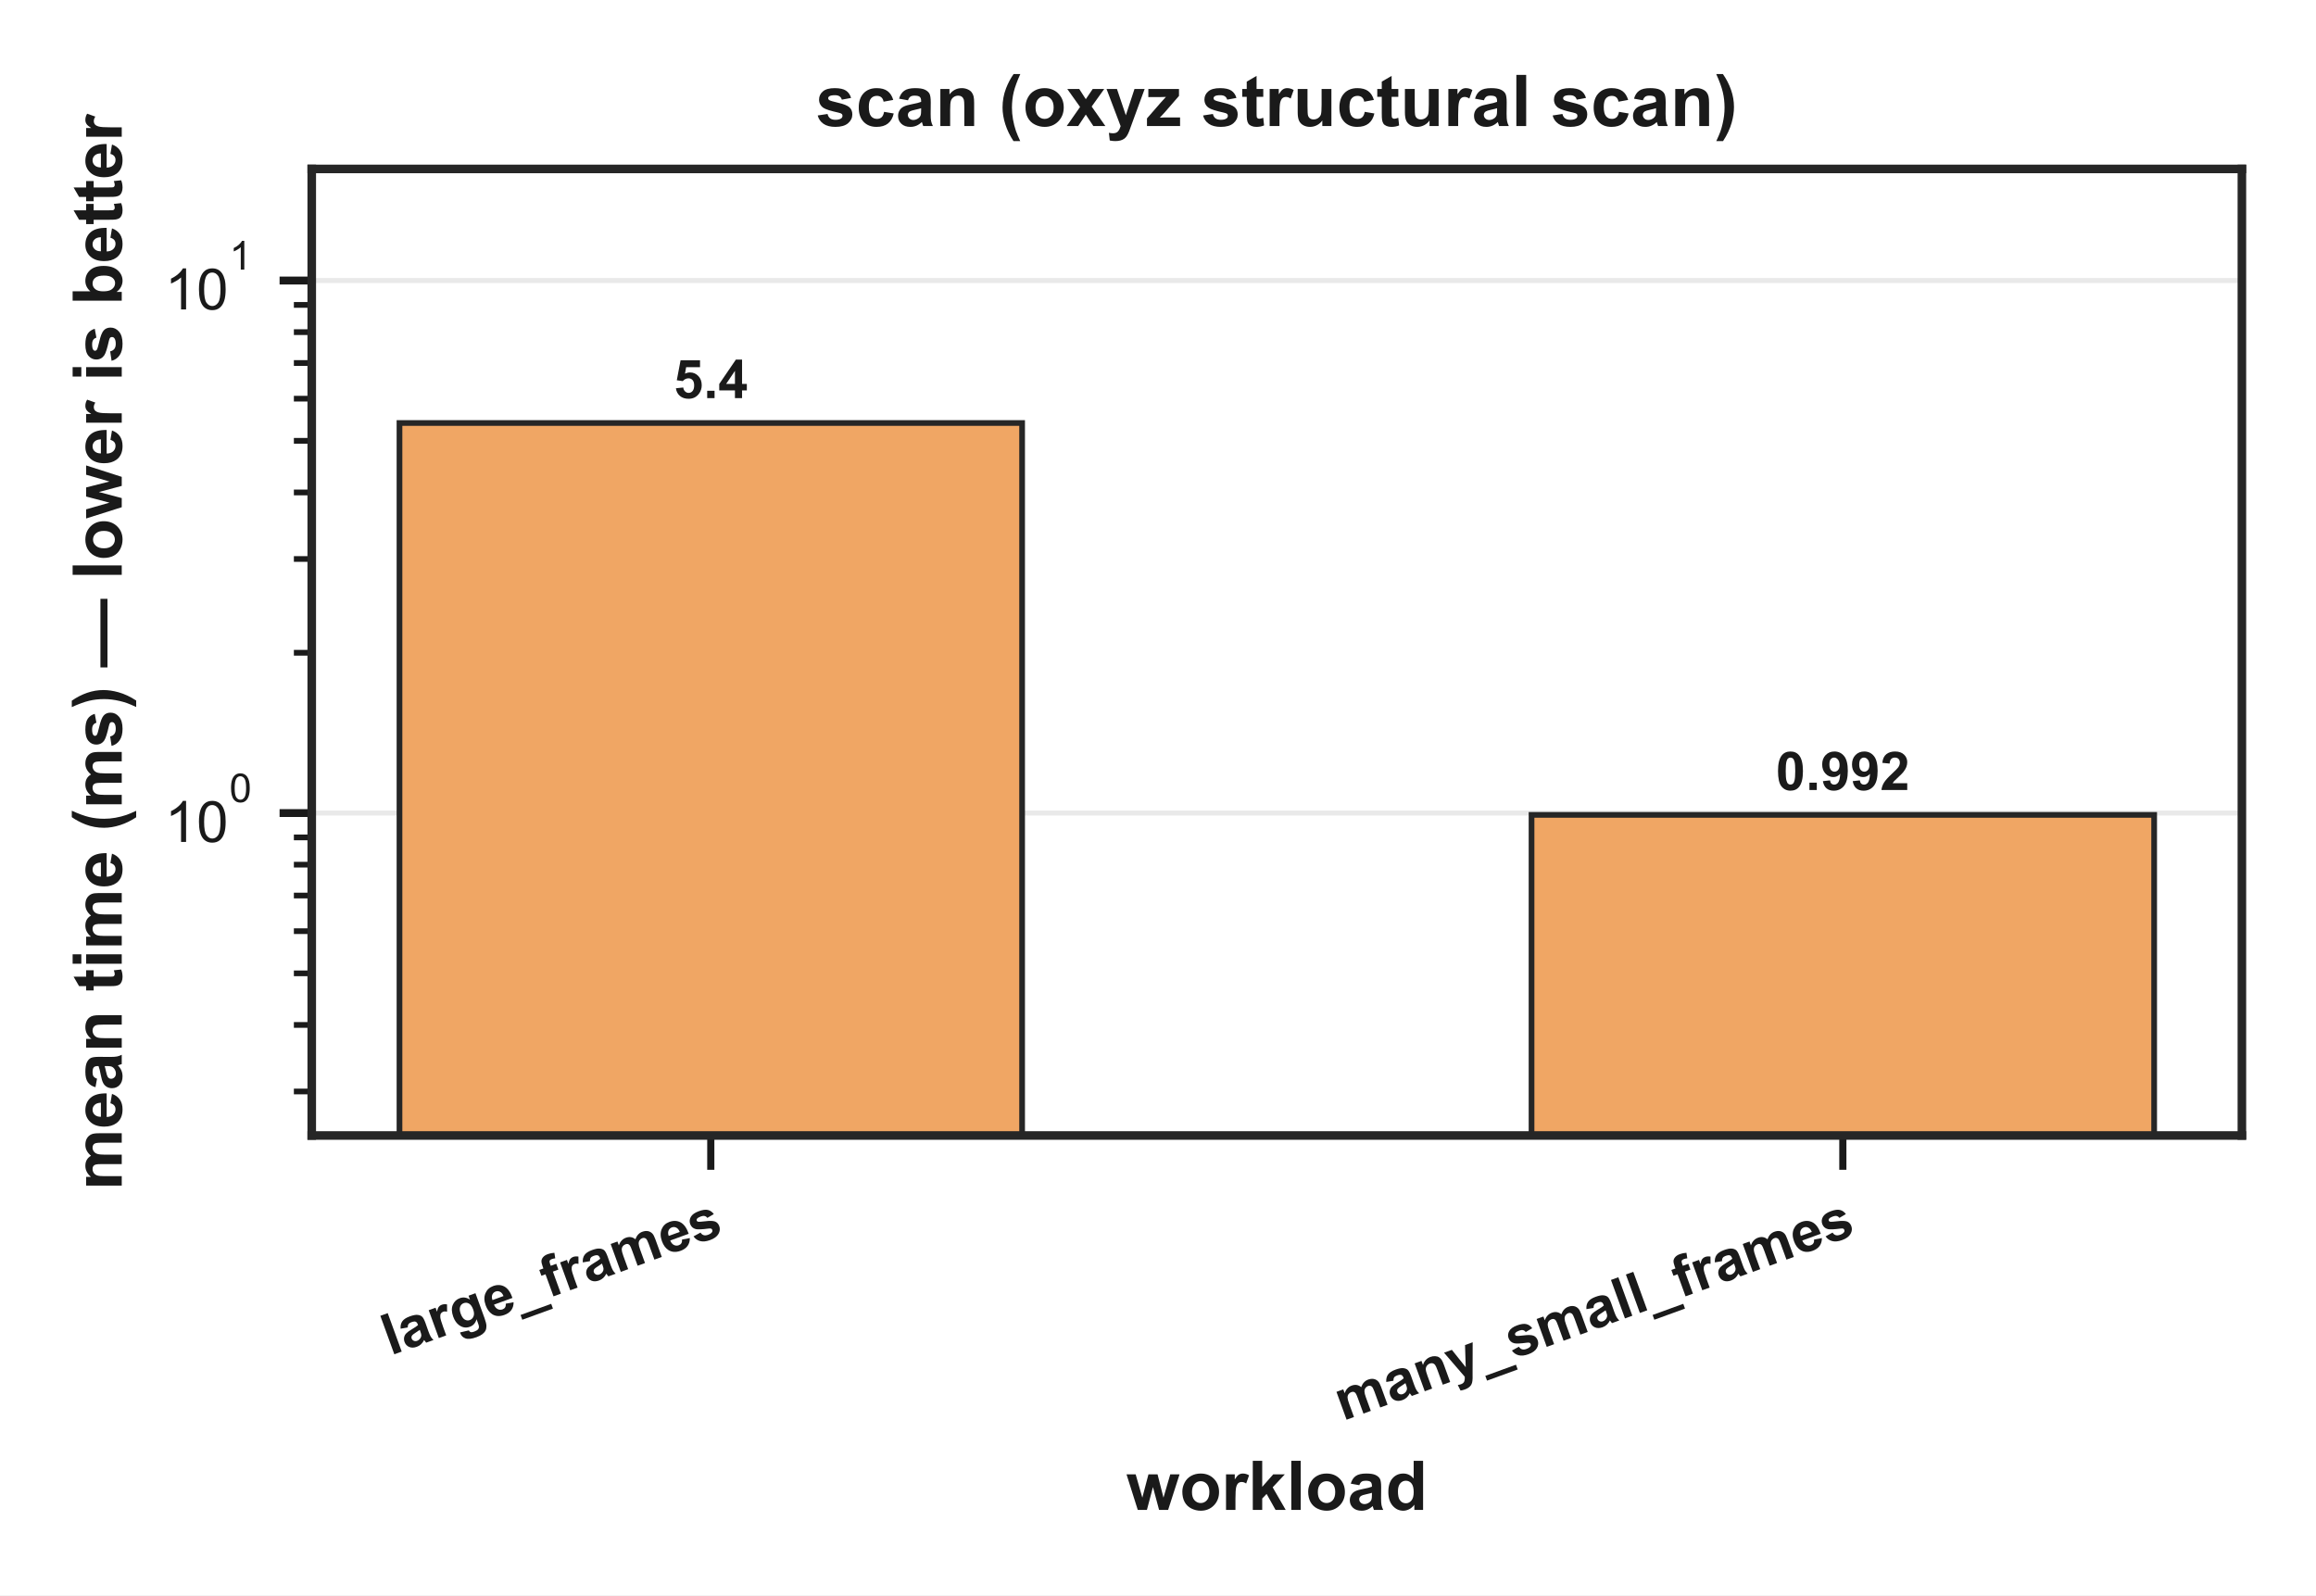
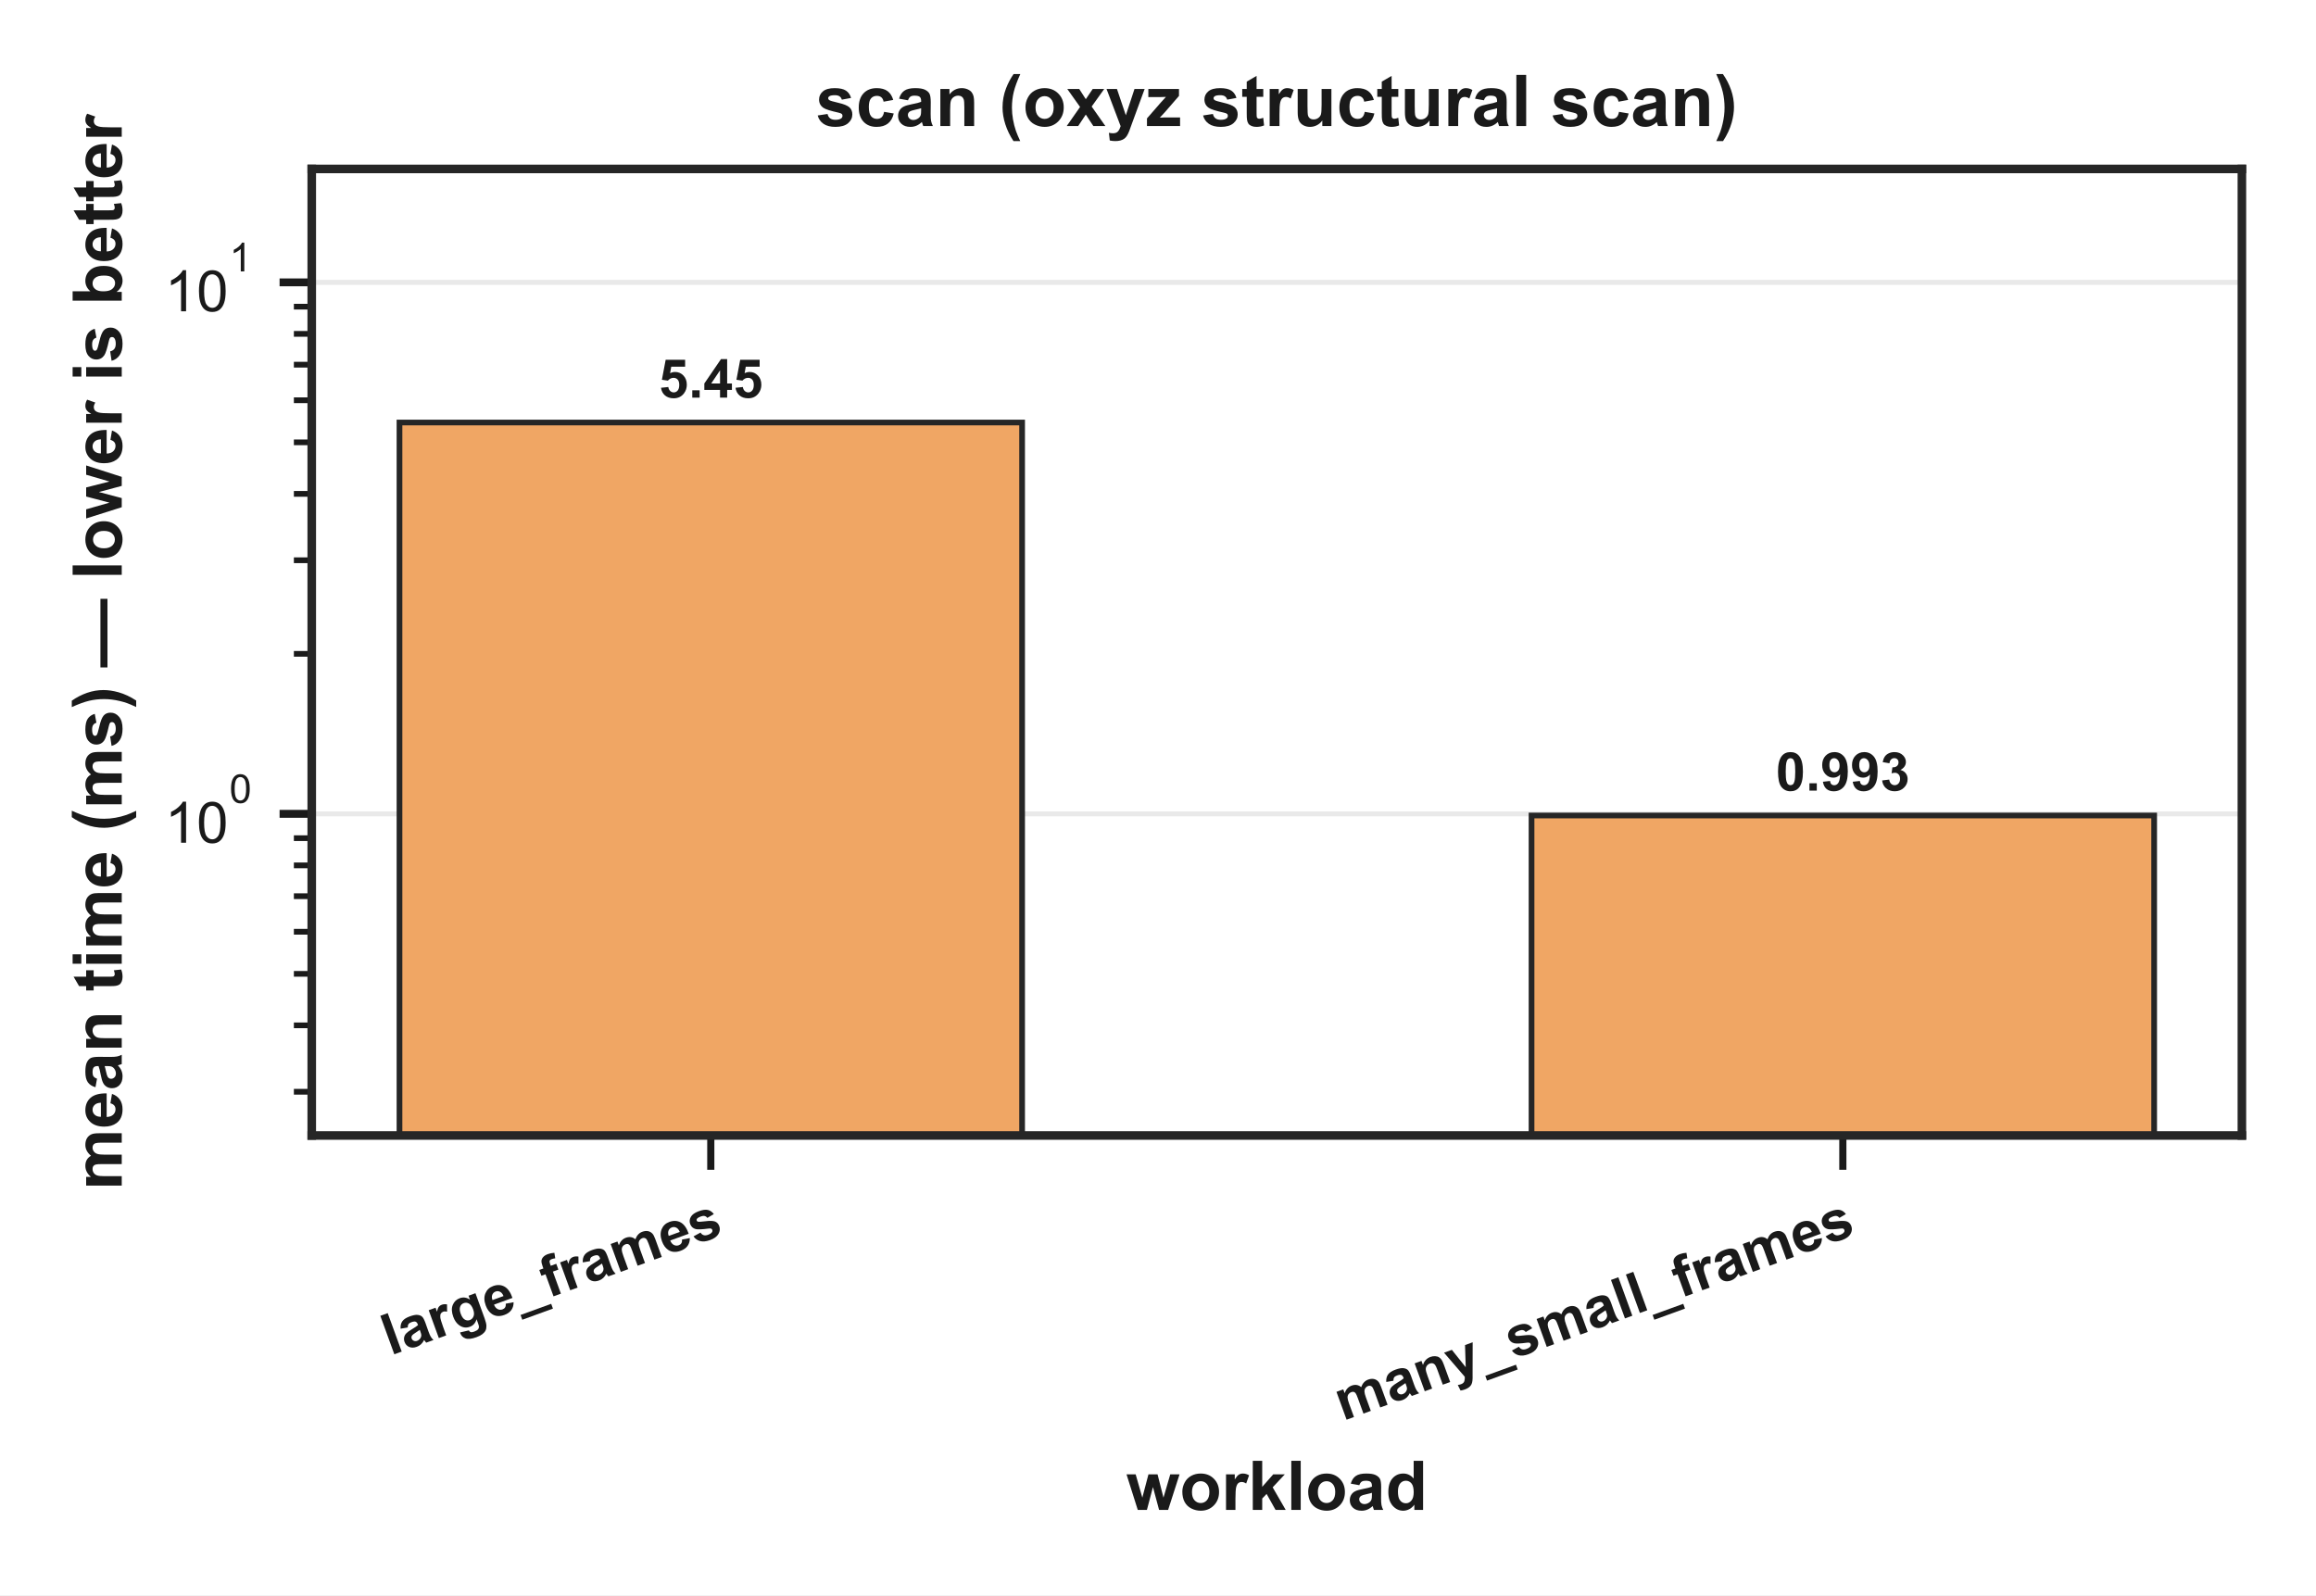
<svg xmlns="http://www.w3.org/2000/svg" xmlns:xlink="http://www.w3.org/1999/xlink" width="324pt" height="223.2pt" viewBox="0 0 324 223.2" version="1.1">
  <defs>
    <style type="text/css">*{stroke-linejoin: round; stroke-linecap: butt}</style>
  </defs>
  <g id="figure_1">
    <g id="patch_1">
      <path d="M 0 223.2 L 324 223.2 L 324 0 L 0 0 z " style="fill: #ffffff" />
    </g>
    <g id="axes_1">
      <g id="patch_2">
        <path d="M 43.612 158.869 L 313.632 158.869 L 313.632 23.636 L 43.612 23.636 z " style="fill: #ffffff" />
      </g>
      <g id="matplotlib.axis_1">
        <g id="xtick_1">
          <g id="line2d_1">
            <defs>
-               <path id="m47d3b14a01" d="M 0 0 L 0 4.8 " style="stroke: #1a1a1a" />
-             </defs>
-             <g>
-               <use xlink:href="#m47d3b14a01" x="99.437" y="158.869" style="fill: #1a1a1a; stroke: #1a1a1a" />
+               <path id="m95b8b4cc8b" d="M 0 0 L 0 4.8 " style="stroke: #1a1a1a" />
+             </defs>
+             <g>
+               <use xlink:href="#m95b8b4cc8b" x="99.437" y="158.869" style="fill: #1a1a1a; stroke: #1a1a1a" />
            </g>
          </g>
          <g id="text_1">
            <g style="fill: #1a1a1a" transform="translate(54.62648 189.6766) rotate(-20) scale(0.08 -0.08)">
              <defs>
                <path id="Arial-BoldMT-6c" d="M 459 0 L 459 4581 L 1338 4581 L 1338 0 L 459 0 z " transform="scale(0.015625)" />
                <path id="Arial-BoldMT-61" d="M 1116 2306 L 319 2450 Q 453 2931 781 3162 Q 1109 3394 1756 3394 Q 2344 3394 2631 3255 Q 2919 3116 3036 2902 Q 3153 2688 3153 2116 L 3144 1091 Q 3144 653 3186 445 Q 3228 238 3344 0 L 2475 0 Q 2441 88 2391 259 Q 2369 338 2359 363 Q 2134 144 1878 34 Q 1622 -75 1331 -75 Q 819 -75 523 203 Q 228 481 228 906 Q 228 1188 362 1408 Q 497 1628 739 1745 Q 981 1863 1438 1950 Q 2053 2066 2291 2166 L 2291 2253 Q 2291 2506 2166 2614 Q 2041 2722 1694 2722 Q 1459 2722 1328 2630 Q 1197 2538 1116 2306 z M 2291 1594 Q 2122 1538 1756 1459 Q 1391 1381 1278 1306 Q 1106 1184 1106 997 Q 1106 813 1243 678 Q 1381 544 1594 544 Q 1831 544 2047 700 Q 2206 819 2256 991 Q 2291 1103 2291 1419 L 2291 1594 z " transform="scale(0.015625)" />
                <path id="Arial-BoldMT-72" d="M 1300 0 L 422 0 L 422 3319 L 1238 3319 L 1238 2847 Q 1447 3181 1614 3287 Q 1781 3394 1994 3394 Q 2294 3394 2572 3228 L 2300 2463 Q 2078 2606 1888 2606 Q 1703 2606 1575 2504 Q 1447 2403 1373 2137 Q 1300 1872 1300 1025 L 1300 0 z " transform="scale(0.015625)" />
                <path id="Arial-BoldMT-67" d="M 378 -219 L 1381 -341 Q 1406 -516 1497 -581 Q 1622 -675 1891 -675 Q 2234 -675 2406 -572 Q 2522 -503 2581 -350 Q 2622 -241 2622 53 L 2622 538 Q 2228 0 1628 0 Q 959 0 569 566 Q 263 1013 263 1678 Q 263 2513 664 2953 Q 1066 3394 1663 3394 Q 2278 3394 2678 2853 L 2678 3319 L 3500 3319 L 3500 341 Q 3500 -247 3403 -537 Q 3306 -828 3131 -993 Q 2956 -1159 2664 -1253 Q 2372 -1347 1925 -1347 Q 1081 -1347 728 -1058 Q 375 -769 375 -325 Q 375 -281 378 -219 z M 1163 1728 Q 1163 1200 1367 954 Q 1572 709 1872 709 Q 2194 709 2416 961 Q 2638 1213 2638 1706 Q 2638 2222 2425 2472 Q 2213 2722 1888 2722 Q 1572 2722 1367 2476 Q 1163 2231 1163 1728 z " transform="scale(0.015625)" />
                <path id="Arial-BoldMT-65" d="M 2381 1056 L 3256 909 Q 3088 428 2723 176 Q 2359 -75 1813 -75 Q 947 -75 531 491 Q 203 944 203 1634 Q 203 2459 634 2926 Q 1066 3394 1725 3394 Q 2466 3394 2894 2905 Q 3322 2416 3303 1406 L 1103 1406 Q 1113 1016 1316 798 Q 1519 581 1822 581 Q 2028 581 2168 693 Q 2309 806 2381 1056 z M 2431 1944 Q 2422 2325 2234 2523 Q 2047 2722 1778 2722 Q 1491 2722 1303 2513 Q 1116 2303 1119 1944 L 2431 1944 z " transform="scale(0.015625)" />
                <path id="Arial-BoldMT-5f" d="M -59 -1266 L -59 -697 L 3591 -697 L 3591 -1266 L -59 -1266 z " transform="scale(0.015625)" />
                <path id="Arial-BoldMT-66" d="M 75 3319 L 563 3319 L 563 3569 Q 563 3988 652 4194 Q 741 4400 980 4529 Q 1219 4659 1584 4659 Q 1959 4659 2319 4547 L 2200 3934 Q 1991 3984 1797 3984 Q 1606 3984 1523 3895 Q 1441 3806 1441 3553 L 1441 3319 L 2097 3319 L 2097 2628 L 1441 2628 L 1441 0 L 563 0 L 563 2628 L 75 2628 L 75 3319 z " transform="scale(0.015625)" />
                <path id="Arial-BoldMT-6d" d="M 394 3319 L 1203 3319 L 1203 2866 Q 1638 3394 2238 3394 Q 2556 3394 2790 3262 Q 3025 3131 3175 2866 Q 3394 3131 3647 3262 Q 3900 3394 4188 3394 Q 4553 3394 4806 3245 Q 5059 3097 5184 2809 Q 5275 2597 5275 2122 L 5275 0 L 4397 0 L 4397 1897 Q 4397 2391 4306 2534 Q 4184 2722 3931 2722 Q 3747 2722 3584 2609 Q 3422 2497 3350 2280 Q 3278 2063 3278 1594 L 3278 0 L 2400 0 L 2400 1819 Q 2400 2303 2353 2443 Q 2306 2584 2207 2653 Q 2109 2722 1941 2722 Q 1738 2722 1575 2612 Q 1413 2503 1342 2297 Q 1272 2091 1272 1613 L 1272 0 L 394 0 L 394 3319 z " transform="scale(0.015625)" />
                <path id="Arial-BoldMT-73" d="M 150 947 L 1031 1081 Q 1088 825 1259 692 Q 1431 559 1741 559 Q 2081 559 2253 684 Q 2369 772 2369 919 Q 2369 1019 2306 1084 Q 2241 1147 2013 1200 Q 950 1434 666 1628 Q 272 1897 272 2375 Q 272 2806 612 3100 Q 953 3394 1669 3394 Q 2350 3394 2681 3172 Q 3013 2950 3138 2516 L 2309 2363 Q 2256 2556 2107 2659 Q 1959 2763 1684 2763 Q 1338 2763 1188 2666 Q 1088 2597 1088 2488 Q 1088 2394 1175 2328 Q 1294 2241 1995 2081 Q 2697 1922 2975 1691 Q 3250 1456 3250 1038 Q 3250 581 2869 253 Q 2488 -75 1741 -75 Q 1063 -75 667 200 Q 272 475 150 947 z " transform="scale(0.015625)" />
              </defs>
              <use xlink:href="#Arial-BoldMT-6c" />
              <use xlink:href="#Arial-BoldMT-61" transform="translate(27.7832 0)" />
              <use xlink:href="#Arial-BoldMT-72" transform="translate(83.39844 0)" />
              <use xlink:href="#Arial-BoldMT-67" transform="translate(122.3145 0)" />
              <use xlink:href="#Arial-BoldMT-65" transform="translate(183.3984 0)" />
              <use xlink:href="#Arial-BoldMT-5f" transform="translate(239.0137 0)" />
              <use xlink:href="#Arial-BoldMT-66" transform="translate(294.6289 0)" />
              <use xlink:href="#Arial-BoldMT-72" transform="translate(327.9297 0)" />
              <use xlink:href="#Arial-BoldMT-61" transform="translate(366.8457 0)" />
              <use xlink:href="#Arial-BoldMT-6d" transform="translate(422.4609 0)" />
              <use xlink:href="#Arial-BoldMT-65" transform="translate(511.377 0)" />
              <use xlink:href="#Arial-BoldMT-73" transform="translate(566.9922 0)" />
            </g>
          </g>
        </g>
        <g id="xtick_2">
          <g id="line2d_2">
            <g>
-               <use xlink:href="#m47d3b14a01" x="257.807" y="158.869" style="fill: #1a1a1a; stroke: #1a1a1a" />
+               <use xlink:href="#m95b8b4cc8b" x="257.807" y="158.869" style="fill: #1a1a1a; stroke: #1a1a1a" />
            </g>
          </g>
          <g id="text_2">
            <g style="fill: #1a1a1a" transform="translate(187.9227 198.8026) rotate(-20) scale(0.08 -0.08)">
              <defs>
                <path id="Arial-BoldMT-6e" d="M 3478 0 L 2600 0 L 2600 1694 Q 2600 2231 2544 2389 Q 2488 2547 2361 2634 Q 2234 2722 2056 2722 Q 1828 2722 1647 2597 Q 1466 2472 1398 2265 Q 1331 2059 1331 1503 L 1331 0 L 453 0 L 453 3319 L 1269 3319 L 1269 2831 Q 1703 3394 2363 3394 Q 2653 3394 2893 3289 Q 3134 3184 3257 3021 Q 3381 2859 3429 2653 Q 3478 2447 3478 2063 L 3478 0 z " transform="scale(0.015625)" />
                <path id="Arial-BoldMT-79" d="M 44 3319 L 978 3319 L 1772 963 L 2547 3319 L 3456 3319 L 2284 125 L 2075 -453 Q 1959 -744 1854 -897 Q 1750 -1050 1614 -1145 Q 1478 -1241 1279 -1294 Q 1081 -1347 831 -1347 Q 578 -1347 334 -1294 L 256 -606 Q 463 -647 628 -647 Q 934 -647 1081 -467 Q 1228 -288 1306 -9 L 44 3319 z " transform="scale(0.015625)" />
              </defs>
              <use xlink:href="#Arial-BoldMT-6d" />
              <use xlink:href="#Arial-BoldMT-61" transform="translate(88.91602 0)" />
              <use xlink:href="#Arial-BoldMT-6e" transform="translate(144.5312 0)" />
              <use xlink:href="#Arial-BoldMT-79" transform="translate(205.6152 0)" />
              <use xlink:href="#Arial-BoldMT-5f" transform="translate(261.2305 0)" />
              <use xlink:href="#Arial-BoldMT-73" transform="translate(316.8457 0)" />
              <use xlink:href="#Arial-BoldMT-6d" transform="translate(372.4609 0)" />
              <use xlink:href="#Arial-BoldMT-61" transform="translate(461.377 0)" />
              <use xlink:href="#Arial-BoldMT-6c" transform="translate(516.9922 0)" />
              <use xlink:href="#Arial-BoldMT-6c" transform="translate(544.7754 0)" />
              <use xlink:href="#Arial-BoldMT-5f" transform="translate(572.5586 0)" />
              <use xlink:href="#Arial-BoldMT-66" transform="translate(628.1738 0)" />
              <use xlink:href="#Arial-BoldMT-72" transform="translate(661.4746 0)" />
              <use xlink:href="#Arial-BoldMT-61" transform="translate(700.3906 0)" />
              <use xlink:href="#Arial-BoldMT-6d" transform="translate(756.0059 0)" />
              <use xlink:href="#Arial-BoldMT-65" transform="translate(844.9219 0)" />
              <use xlink:href="#Arial-BoldMT-73" transform="translate(900.5371 0)" />
            </g>
          </g>
        </g>
        <g id="text_3">
          <g style="fill: #1a1a1a" transform="translate(157.553 211.2563) scale(0.096 -0.096)">
            <defs>
              <path id="Arial-BoldMT-77" d="M 1078 0 L 28 3319 L 881 3319 L 1503 1144 L 2075 3319 L 2922 3319 L 3475 1144 L 4109 3319 L 4975 3319 L 3909 0 L 3066 0 L 2494 2134 L 1931 0 L 1078 0 z " transform="scale(0.015625)" />
              <path id="Arial-BoldMT-6f" d="M 256 1706 Q 256 2144 472 2553 Q 688 2963 1083 3178 Q 1478 3394 1966 3394 Q 2719 3394 3200 2905 Q 3681 2416 3681 1669 Q 3681 916 3195 420 Q 2709 -75 1972 -75 Q 1516 -75 1102 131 Q 688 338 472 736 Q 256 1134 256 1706 z M 1156 1659 Q 1156 1166 1390 903 Q 1625 641 1969 641 Q 2313 641 2545 903 Q 2778 1166 2778 1666 Q 2778 2153 2545 2415 Q 2313 2678 1969 2678 Q 1625 2678 1390 2415 Q 1156 2153 1156 1659 z " transform="scale(0.015625)" />
              <path id="Arial-BoldMT-6b" d="M 428 0 L 428 4581 L 1306 4581 L 1306 2150 L 2334 3319 L 3416 3319 L 2281 2106 L 3497 0 L 2550 0 L 1716 1491 L 1306 1063 L 1306 0 L 428 0 z " transform="scale(0.015625)" />
              <path id="Arial-BoldMT-64" d="M 3503 0 L 2688 0 L 2688 488 Q 2484 203 2207 64 Q 1931 -75 1650 -75 Q 1078 -75 670 386 Q 263 847 263 1672 Q 263 2516 659 2955 Q 1056 3394 1663 3394 Q 2219 3394 2625 2931 L 2625 4581 L 3503 4581 L 3503 0 z M 1159 1731 Q 1159 1200 1306 963 Q 1519 619 1900 619 Q 2203 619 2415 876 Q 2628 1134 2628 1647 Q 2628 2219 2422 2470 Q 2216 2722 1894 2722 Q 1581 2722 1370 2473 Q 1159 2225 1159 1731 z " transform="scale(0.015625)" />
            </defs>
            <use xlink:href="#Arial-BoldMT-77" />
            <use xlink:href="#Arial-BoldMT-6f" transform="translate(77.7832 0)" />
            <use xlink:href="#Arial-BoldMT-72" transform="translate(138.8672 0)" />
            <use xlink:href="#Arial-BoldMT-6b" transform="translate(177.7832 0)" />
            <use xlink:href="#Arial-BoldMT-6c" transform="translate(233.3984 0)" />
            <use xlink:href="#Arial-BoldMT-6f" transform="translate(261.1816 0)" />
            <use xlink:href="#Arial-BoldMT-61" transform="translate(322.2656 0)" />
            <use xlink:href="#Arial-BoldMT-64" transform="translate(377.8809 0)" />
          </g>
        </g>
      </g>
      <g id="matplotlib.axis_2">
        <g id="ytick_1">
          <g id="line2d_3">
-             <path d="M 43.612 113.756 L 313.632 113.756 " clip-path="url(#pce8bfeadbb)" style="fill: none; stroke: #e9e9e9; stroke-width: 0.7; stroke-linecap: round" />
+             <path d="M 43.612 113.867 L 313.632 113.867 " clip-path="url(#p09fc1ee078)" style="fill: none; stroke: #e9e9e9; stroke-width: 0.7; stroke-linecap: round" />
          </g>
          <g id="line2d_4">
            <defs>
-               <path id="mba421b5118" d="M 0 0 L -4.5 0 " style="stroke: #1a1a1a; stroke-width: 1.1" />
-             </defs>
-             <g>
-               <use xlink:href="#mba421b5118" x="43.612" y="113.756" style="fill: #1a1a1a; stroke: #1a1a1a; stroke-width: 1.1" />
+               <path id="m3555108a33" d="M 0 0 L -4.5 0 " style="stroke: #1a1a1a; stroke-width: 1.1" />
+             </defs>
+             <g>
+               <use xlink:href="#m3555108a33" x="43.612" y="113.867" style="fill: #1a1a1a; stroke: #1a1a1a; stroke-width: 1.1" />
            </g>
          </g>
          <g id="text_4">
-             <g style="fill: #1a1a1a" transform="translate(23.05195 117.8805) scale(0.08 -0.08)">
+             <g style="fill: #1a1a1a" transform="translate(23.05195 117.9923) scale(0.08 -0.08)">
              <defs>
                <path id="ArialMT-31" d="M 2384 0 L 1822 0 L 1822 3584 Q 1619 3391 1289 3197 Q 959 3003 697 2906 L 697 3450 Q 1169 3672 1522 3987 Q 1875 4303 2022 4600 L 2384 4600 L 2384 0 z " transform="scale(0.015625)" />
                <path id="ArialMT-30" d="M 266 2259 Q 266 3072 433 3567 Q 600 4063 929 4331 Q 1259 4600 1759 4600 Q 2128 4600 2406 4451 Q 2684 4303 2865 4023 Q 3047 3744 3150 3342 Q 3253 2941 3253 2259 Q 3253 1453 3087 958 Q 2922 463 2592 192 Q 2263 -78 1759 -78 Q 1097 -78 719 397 Q 266 969 266 2259 z M 844 2259 Q 844 1131 1108 757 Q 1372 384 1759 384 Q 2147 384 2411 759 Q 2675 1134 2675 2259 Q 2675 3391 2411 3762 Q 2147 4134 1753 4134 Q 1366 4134 1134 3806 Q 844 3388 844 2259 z " transform="scale(0.015625)" />
              </defs>
              <use xlink:href="#ArialMT-31" transform="translate(0 0.99375)" />
              <use xlink:href="#ArialMT-30" transform="translate(55.61523 0.99375)" />
              <use xlink:href="#ArialMT-30" transform="translate(112.9728 70.6875) scale(0.7)" />
            </g>
          </g>
        </g>
        <g id="ytick_2">
          <g id="line2d_5">
-             <path d="M 43.612 39.251 L 313.632 39.251 " clip-path="url(#pce8bfeadbb)" style="fill: none; stroke: #e9e9e9; stroke-width: 0.7; stroke-linecap: round" />
+             <path d="M 43.612 39.505 L 313.632 39.505 " clip-path="url(#p09fc1ee078)" style="fill: none; stroke: #e9e9e9; stroke-width: 0.7; stroke-linecap: round" />
          </g>
          <g id="line2d_6">
            <g>
-               <use xlink:href="#mba421b5118" x="43.612" y="39.251" style="fill: #1a1a1a; stroke: #1a1a1a; stroke-width: 1.1" />
+               <use xlink:href="#m3555108a33" x="43.612" y="39.505" style="fill: #1a1a1a; stroke: #1a1a1a; stroke-width: 1.1" />
            </g>
          </g>
          <g id="text_5">
-             <g style="fill: #1a1a1a" transform="translate(23.05195 43.37644) scale(0.08 -0.08)">
+             <g style="fill: #1a1a1a" transform="translate(23.05195 43.62953) scale(0.08 -0.08)">
              <use xlink:href="#ArialMT-31" transform="translate(0 0.99375)" />
              <use xlink:href="#ArialMT-30" transform="translate(55.61523 0.99375)" />
              <use xlink:href="#ArialMT-31" transform="translate(112.9728 70.6875) scale(0.7)" />
            </g>
          </g>
        </g>
        <g id="ytick_3">
          <g id="line2d_7">
            <defs>
-               <path id="m8e5cf470d2" d="M 0 0 L -2.5 0 " style="stroke: #1a1a1a; stroke-width: 0.8" />
-             </defs>
-             <g>
-               <use xlink:href="#m8e5cf470d2" x="43.612" y="152.712" style="fill: #1a1a1a; stroke: #1a1a1a; stroke-width: 0.8" />
+               <path id="m95ee7cc378" d="M 0 0 L -2.5 0 " style="stroke: #1a1a1a; stroke-width: 0.8" />
+             </defs>
+             <g>
+               <use xlink:href="#m95ee7cc378" x="43.612" y="152.75" style="fill: #1a1a1a; stroke: #1a1a1a; stroke-width: 0.8" />
            </g>
          </g>
        </g>
        <g id="ytick_4">
          <g id="line2d_8">
            <g>
-               <use xlink:href="#m8e5cf470d2" x="43.612" y="143.404" style="fill: #1a1a1a; stroke: #1a1a1a; stroke-width: 0.8" />
+               <use xlink:href="#m95ee7cc378" x="43.612" y="143.459" style="fill: #1a1a1a; stroke: #1a1a1a; stroke-width: 0.8" />
            </g>
          </g>
        </g>
        <g id="ytick_5">
          <g id="line2d_9">
            <g>
-               <use xlink:href="#m8e5cf470d2" x="43.612" y="136.183" style="fill: #1a1a1a; stroke: #1a1a1a; stroke-width: 0.8" />
+               <use xlink:href="#m95ee7cc378" x="43.612" y="136.253" style="fill: #1a1a1a; stroke: #1a1a1a; stroke-width: 0.8" />
            </g>
          </g>
        </g>
        <g id="ytick_6">
          <g id="line2d_10">
            <g>
-               <use xlink:href="#m8e5cf470d2" x="43.612" y="130.284" style="fill: #1a1a1a; stroke: #1a1a1a; stroke-width: 0.8" />
+               <use xlink:href="#m95ee7cc378" x="43.612" y="130.365" style="fill: #1a1a1a; stroke: #1a1a1a; stroke-width: 0.8" />
            </g>
          </g>
        </g>
        <g id="ytick_7">
          <g id="line2d_11">
            <g>
-               <use xlink:href="#m8e5cf470d2" x="43.612" y="125.296" style="fill: #1a1a1a; stroke: #1a1a1a; stroke-width: 0.8" />
+               <use xlink:href="#m95ee7cc378" x="43.612" y="125.386" style="fill: #1a1a1a; stroke: #1a1a1a; stroke-width: 0.8" />
            </g>
          </g>
        </g>
        <g id="ytick_8">
          <g id="line2d_12">
            <g>
-               <use xlink:href="#m8e5cf470d2" x="43.612" y="120.976" style="fill: #1a1a1a; stroke: #1a1a1a; stroke-width: 0.8" />
+               <use xlink:href="#m95ee7cc378" x="43.612" y="121.074" style="fill: #1a1a1a; stroke: #1a1a1a; stroke-width: 0.8" />
            </g>
          </g>
        </g>
        <g id="ytick_9">
          <g id="line2d_13">
            <g>
-               <use xlink:href="#m8e5cf470d2" x="43.612" y="117.165" style="fill: #1a1a1a; stroke: #1a1a1a; stroke-width: 0.8" />
+               <use xlink:href="#m95ee7cc378" x="43.612" y="117.27" style="fill: #1a1a1a; stroke: #1a1a1a; stroke-width: 0.8" />
            </g>
          </g>
        </g>
        <g id="ytick_10">
          <g id="line2d_14">
            <g>
-               <use xlink:href="#m8e5cf470d2" x="43.612" y="91.328" style="fill: #1a1a1a; stroke: #1a1a1a; stroke-width: 0.8" />
+               <use xlink:href="#m95ee7cc378" x="43.612" y="91.482" style="fill: #1a1a1a; stroke: #1a1a1a; stroke-width: 0.8" />
            </g>
          </g>
        </g>
        <g id="ytick_11">
          <g id="line2d_15">
            <g>
-               <use xlink:href="#m8e5cf470d2" x="43.612" y="78.208" style="fill: #1a1a1a; stroke: #1a1a1a; stroke-width: 0.8" />
+               <use xlink:href="#m95ee7cc378" x="43.612" y="78.387" style="fill: #1a1a1a; stroke: #1a1a1a; stroke-width: 0.8" />
            </g>
          </g>
        </g>
        <g id="ytick_12">
          <g id="line2d_16">
            <g>
-               <use xlink:href="#m8e5cf470d2" x="43.612" y="68.9" style="fill: #1a1a1a; stroke: #1a1a1a; stroke-width: 0.8" />
+               <use xlink:href="#m95ee7cc378" x="43.612" y="69.096" style="fill: #1a1a1a; stroke: #1a1a1a; stroke-width: 0.8" />
            </g>
          </g>
        </g>
        <g id="ytick_13">
          <g id="line2d_17">
            <g>
-               <use xlink:href="#m8e5cf470d2" x="43.612" y="61.679" style="fill: #1a1a1a; stroke: #1a1a1a; stroke-width: 0.8" />
+               <use xlink:href="#m95ee7cc378" x="43.612" y="61.89" style="fill: #1a1a1a; stroke: #1a1a1a; stroke-width: 0.8" />
            </g>
          </g>
        </g>
        <g id="ytick_14">
          <g id="line2d_18">
            <g>
-               <use xlink:href="#m8e5cf470d2" x="43.612" y="55.78" style="fill: #1a1a1a; stroke: #1a1a1a; stroke-width: 0.8" />
+               <use xlink:href="#m95ee7cc378" x="43.612" y="56.002" style="fill: #1a1a1a; stroke: #1a1a1a; stroke-width: 0.8" />
            </g>
          </g>
        </g>
        <g id="ytick_15">
          <g id="line2d_19">
            <g>
-               <use xlink:href="#m8e5cf470d2" x="43.612" y="50.792" style="fill: #1a1a1a; stroke: #1a1a1a; stroke-width: 0.8" />
+               <use xlink:href="#m95ee7cc378" x="43.612" y="51.023" style="fill: #1a1a1a; stroke: #1a1a1a; stroke-width: 0.8" />
            </g>
          </g>
        </g>
        <g id="ytick_16">
          <g id="line2d_20">
            <g>
-               <use xlink:href="#m8e5cf470d2" x="43.612" y="46.472" style="fill: #1a1a1a; stroke: #1a1a1a; stroke-width: 0.8" />
+               <use xlink:href="#m95ee7cc378" x="43.612" y="46.711" style="fill: #1a1a1a; stroke: #1a1a1a; stroke-width: 0.8" />
            </g>
          </g>
        </g>
        <g id="ytick_17">
          <g id="line2d_21">
            <g>
-               <use xlink:href="#m8e5cf470d2" x="43.612" y="42.661" style="fill: #1a1a1a; stroke: #1a1a1a; stroke-width: 0.8" />
+               <use xlink:href="#m95ee7cc378" x="43.612" y="42.907" style="fill: #1a1a1a; stroke: #1a1a1a; stroke-width: 0.8" />
            </g>
          </g>
        </g>
        <g id="text_6">
          <g style="fill: #1a1a1a" transform="translate(17.03145 166.4692) rotate(-90) scale(0.096 -0.096)">
            <defs>
              <path id="Arial-BoldMT-20" transform="scale(0.015625)" />
              <path id="Arial-BoldMT-74" d="M 1981 3319 L 1981 2619 L 1381 2619 L 1381 1281 Q 1381 875 1398 808 Q 1416 741 1477 697 Q 1538 653 1625 653 Q 1747 653 1978 738 L 2053 56 Q 1747 -75 1359 -75 Q 1122 -75 931 4 Q 741 84 652 211 Q 563 338 528 553 Q 500 706 500 1172 L 500 2619 L 97 2619 L 97 3319 L 500 3319 L 500 3978 L 1381 4491 L 1381 3319 L 1981 3319 z " transform="scale(0.015625)" />
              <path id="Arial-BoldMT-69" d="M 459 3769 L 459 4581 L 1338 4581 L 1338 3769 L 459 3769 z M 459 0 L 459 3319 L 1338 3319 L 1338 0 L 459 0 z " transform="scale(0.015625)" />
              <path id="Arial-BoldMT-28" d="M 1916 -1347 L 1313 -1347 Q 834 -625 584 153 Q 334 931 334 1659 Q 334 2563 644 3369 Q 913 4069 1325 4659 L 1925 4659 Q 1497 3713 1336 3048 Q 1175 2384 1175 1641 Q 1175 1128 1270 590 Q 1366 53 1531 -431 Q 1641 -750 1916 -1347 z " transform="scale(0.015625)" />
              <path id="Arial-BoldMT-29" d="M 216 -1347 Q 475 -791 581 -494 Q 688 -197 778 190 Q 869 578 912 926 Q 956 1275 956 1641 Q 956 2384 797 3048 Q 638 3713 209 4659 L 806 4659 Q 1278 3988 1539 3234 Q 1800 2481 1800 1706 Q 1800 1053 1594 306 Q 1359 -531 822 -1347 L 216 -1347 z " transform="scale(0.015625)" />
              <path id="Arial-BoldMT-2014" d="M 0 1331 L 0 1988 L 6400 1988 L 6400 1331 L 0 1331 z " transform="scale(0.015625)" />
              <path id="Arial-BoldMT-62" d="M 422 0 L 422 4581 L 1300 4581 L 1300 2931 Q 1706 3394 2263 3394 Q 2869 3394 3266 2955 Q 3663 2516 3663 1694 Q 3663 844 3258 384 Q 2853 -75 2275 -75 Q 1991 -75 1714 67 Q 1438 209 1238 488 L 1238 0 L 422 0 z M 1294 1731 Q 1294 1216 1456 969 Q 1684 619 2063 619 Q 2353 619 2558 867 Q 2763 1116 2763 1650 Q 2763 2219 2556 2470 Q 2350 2722 2028 2722 Q 1713 2722 1503 2476 Q 1294 2231 1294 1731 z " transform="scale(0.015625)" />
            </defs>
            <use xlink:href="#Arial-BoldMT-6d" />
            <use xlink:href="#Arial-BoldMT-65" transform="translate(88.91602 0)" />
            <use xlink:href="#Arial-BoldMT-61" transform="translate(144.5312 0)" />
            <use xlink:href="#Arial-BoldMT-6e" transform="translate(200.1465 0)" />
            <use xlink:href="#Arial-BoldMT-20" transform="translate(261.2305 0)" />
            <use xlink:href="#Arial-BoldMT-74" transform="translate(289.0137 0)" />
            <use xlink:href="#Arial-BoldMT-69" transform="translate(322.3145 0)" />
            <use xlink:href="#Arial-BoldMT-6d" transform="translate(350.0977 0)" />
            <use xlink:href="#Arial-BoldMT-65" transform="translate(439.0137 0)" />
            <use xlink:href="#Arial-BoldMT-20" transform="translate(494.6289 0)" />
            <use xlink:href="#Arial-BoldMT-28" transform="translate(522.4121 0)" />
            <use xlink:href="#Arial-BoldMT-6d" transform="translate(555.7129 0)" />
            <use xlink:href="#Arial-BoldMT-73" transform="translate(644.6289 0)" />
            <use xlink:href="#Arial-BoldMT-29" transform="translate(700.2441 0)" />
            <use xlink:href="#Arial-BoldMT-20" transform="translate(733.5449 0)" />
            <use xlink:href="#Arial-BoldMT-2014" transform="translate(761.3281 0)" />
            <use xlink:href="#Arial-BoldMT-20" transform="translate(861.3281 0)" />
            <use xlink:href="#Arial-BoldMT-6c" transform="translate(889.1113 0)" />
            <use xlink:href="#Arial-BoldMT-6f" transform="translate(916.8945 0)" />
            <use xlink:href="#Arial-BoldMT-77" transform="translate(977.9785 0)" />
            <use xlink:href="#Arial-BoldMT-65" transform="translate(1055.762 0)" />
            <use xlink:href="#Arial-BoldMT-72" transform="translate(1111.377 0)" />
            <use xlink:href="#Arial-BoldMT-20" transform="translate(1150.293 0)" />
            <use xlink:href="#Arial-BoldMT-69" transform="translate(1178.076 0)" />
            <use xlink:href="#Arial-BoldMT-73" transform="translate(1205.859 0)" />
            <use xlink:href="#Arial-BoldMT-20" transform="translate(1261.475 0)" />
            <use xlink:href="#Arial-BoldMT-62" transform="translate(1289.258 0)" />
            <use xlink:href="#Arial-BoldMT-65" transform="translate(1350.342 0)" />
            <use xlink:href="#Arial-BoldMT-74" transform="translate(1405.957 0)" />
            <use xlink:href="#Arial-BoldMT-74" transform="translate(1439.258 0)" />
            <use xlink:href="#Arial-BoldMT-65" transform="translate(1472.559 0)" />
            <use xlink:href="#Arial-BoldMT-72" transform="translate(1528.174 0)" />
          </g>
        </g>
      </g>
      <g id="patch_3">
-         <path d="M 55.886 74617.828 L 142.989 74617.828 L 142.989 59.183 L 55.886 59.183 z " clip-path="url(#pce8bfeadbb)" style="fill: #f0a664; stroke: #262626; stroke-width: 0.8; stroke-linejoin: miter" />
+         <path d="M 55.886 74476.642 L 142.989 74476.642 L 142.989 59.116 L 55.886 59.116 z " clip-path="url(#p09fc1ee078)" style="fill: #f0a664; stroke: #262626; stroke-width: 0.8; stroke-linejoin: miter" />
      </g>
      <g id="patch_4">
-         <path d="M 214.255 74617.828 L 301.358 74617.828 L 301.358 114.013 L 214.255 114.013 z " clip-path="url(#pce8bfeadbb)" style="fill: #f0a664; stroke: #262626; stroke-width: 0.8; stroke-linejoin: miter" />
+         <path d="M 214.255 74476.642 L 301.358 74476.642 L 301.358 114.098 L 214.255 114.098 z " clip-path="url(#p09fc1ee078)" style="fill: #f0a664; stroke: #262626; stroke-width: 0.8; stroke-linejoin: miter" />
      </g>
      <g id="patch_5">
        <path d="M 43.612 158.869 L 43.612 23.636 " style="fill: none; stroke: #262626; stroke-width: 1.2; stroke-linejoin: miter; stroke-linecap: square" />
      </g>
      <g id="patch_6">
        <path d="M 313.632 158.869 L 313.632 23.636 " style="fill: none; stroke: #262626; stroke-width: 1.2; stroke-linejoin: miter; stroke-linecap: square" />
      </g>
      <g id="patch_7">
        <path d="M 43.612 158.869 L 313.632 158.869 " style="fill: none; stroke: #262626; stroke-width: 1.2; stroke-linejoin: miter; stroke-linecap: square" />
      </g>
      <g id="patch_8">
        <path d="M 43.612 23.636 L 313.632 23.636 " style="fill: none; stroke: #262626; stroke-width: 1.2; stroke-linejoin: miter; stroke-linecap: square" />
      </g>
      <g id="text_7">
-         <g style="fill: #1a1a1a" transform="translate(94.22471 55.7029) scale(0.075 -0.075)">
+         <g style="fill: #1a1a1a" transform="translate(92.13936 55.63548) scale(0.075 -0.075)">
          <defs>
            <path id="Arial-BoldMT-35" d="M 284 1178 L 1159 1269 Q 1197 972 1381 798 Q 1566 625 1806 625 Q 2081 625 2272 848 Q 2463 1072 2463 1522 Q 2463 1944 2273 2155 Q 2084 2366 1781 2366 Q 1403 2366 1103 2031 L 391 2134 L 841 4519 L 3163 4519 L 3163 3697 L 1506 3697 L 1369 2919 Q 1663 3066 1969 3066 Q 2553 3066 2959 2641 Q 3366 2216 3366 1538 Q 3366 972 3038 528 Q 2591 -78 1797 -78 Q 1163 -78 763 262 Q 363 603 284 1178 z " transform="scale(0.015625)" />
            <path id="Arial-BoldMT-2e" d="M 459 0 L 459 878 L 1338 878 L 1338 0 L 459 0 z " transform="scale(0.015625)" />
            <path id="Arial-BoldMT-34" d="M 1994 0 L 1994 922 L 119 922 L 119 1691 L 2106 4600 L 2844 4600 L 2844 1694 L 3413 1694 L 3413 922 L 2844 922 L 2844 0 L 1994 0 z M 1994 1694 L 1994 3259 L 941 1694 L 1994 1694 z " transform="scale(0.015625)" />
          </defs>
          <use xlink:href="#Arial-BoldMT-35" />
          <use xlink:href="#Arial-BoldMT-2e" transform="translate(55.61523 0)" />
          <use xlink:href="#Arial-BoldMT-34" transform="translate(83.39844 0)" />
+           <use xlink:href="#Arial-BoldMT-35" transform="translate(139.0137 0)" />
        </g>
      </g>
      <g id="text_8">
-         <g style="fill: #1a1a1a" transform="translate(248.4235 110.5333) scale(0.075 -0.075)">
+         <g style="fill: #1a1a1a" transform="translate(248.4235 110.6184) scale(0.075 -0.075)">
          <defs>
            <path id="Arial-BoldMT-30" d="M 1756 4600 Q 2422 4600 2797 4125 Q 3244 3563 3244 2259 Q 3244 959 2794 391 Q 2422 -78 1756 -78 Q 1088 -78 678 436 Q 269 950 269 2269 Q 269 3563 719 4131 Q 1091 4600 1756 4600 z M 1756 3872 Q 1597 3872 1472 3770 Q 1347 3669 1278 3406 Q 1188 3066 1188 2259 Q 1188 1453 1269 1151 Q 1350 850 1473 750 Q 1597 650 1756 650 Q 1916 650 2041 751 Q 2166 853 2234 1116 Q 2325 1453 2325 2259 Q 2325 3066 2244 3367 Q 2163 3669 2039 3770 Q 1916 3872 1756 3872 z " transform="scale(0.015625)" />
            <path id="Arial-BoldMT-39" d="M 291 1059 L 1141 1153 Q 1172 894 1303 769 Q 1434 644 1650 644 Q 1922 644 2112 894 Q 2303 1144 2356 1931 Q 2025 1547 1528 1547 Q 988 1547 595 1964 Q 203 2381 203 3050 Q 203 3747 617 4173 Q 1031 4600 1672 4600 Q 2369 4600 2816 4061 Q 3263 3522 3263 2288 Q 3263 1031 2797 475 Q 2331 -81 1584 -81 Q 1047 -81 715 205 Q 384 491 291 1059 z M 2278 2978 Q 2278 3403 2083 3637 Q 1888 3872 1631 3872 Q 1388 3872 1227 3680 Q 1066 3488 1066 3050 Q 1066 2606 1241 2398 Q 1416 2191 1678 2191 Q 1931 2191 2104 2391 Q 2278 2591 2278 2978 z " transform="scale(0.015625)" />
-             <path id="Arial-BoldMT-32" d="M 3238 816 L 3238 0 L 159 0 Q 209 463 459 877 Q 709 1291 1447 1975 Q 2041 2528 2175 2725 Q 2356 2997 2356 3263 Q 2356 3556 2198 3714 Q 2041 3872 1763 3872 Q 1488 3872 1325 3706 Q 1163 3541 1138 3156 L 263 3244 Q 341 3969 753 4284 Q 1166 4600 1784 4600 Q 2463 4600 2850 4234 Q 3238 3869 3238 3325 Q 3238 3016 3127 2736 Q 3016 2456 2775 2150 Q 2616 1947 2200 1565 Q 1784 1184 1673 1059 Q 1563 934 1494 816 L 3238 816 z " transform="scale(0.015625)" />
+             <path id="Arial-BoldMT-33" d="M 241 1216 L 1091 1319 Q 1131 994 1309 822 Q 1488 650 1741 650 Q 2013 650 2198 856 Q 2384 1063 2384 1413 Q 2384 1744 2206 1937 Q 2028 2131 1772 2131 Q 1603 2131 1369 2066 L 1466 2781 Q 1822 2772 2009 2936 Q 2197 3100 2197 3372 Q 2197 3603 2059 3740 Q 1922 3878 1694 3878 Q 1469 3878 1309 3722 Q 1150 3566 1116 3266 L 306 3403 Q 391 3819 561 4067 Q 731 4316 1036 4458 Q 1341 4600 1719 4600 Q 2366 4600 2756 4188 Q 3078 3850 3078 3425 Q 3078 2822 2419 2463 Q 2813 2378 3048 2084 Q 3284 1791 3284 1375 Q 3284 772 2843 347 Q 2403 -78 1747 -78 Q 1125 -78 715 280 Q 306 638 241 1216 z " transform="scale(0.015625)" />
          </defs>
          <use xlink:href="#Arial-BoldMT-30" />
          <use xlink:href="#Arial-BoldMT-2e" transform="translate(55.61523 0)" />
          <use xlink:href="#Arial-BoldMT-39" transform="translate(83.39844 0)" />
          <use xlink:href="#Arial-BoldMT-39" transform="translate(139.0137 0)" />
-           <use xlink:href="#Arial-BoldMT-32" transform="translate(194.6289 0)" />
+           <use xlink:href="#Arial-BoldMT-33" transform="translate(194.6289 0)" />
        </g>
      </g>
      <g id="text_9">
        <g style="fill: #1a1a1a" transform="translate(114.1595 17.6355) scale(0.1 -0.1)">
          <defs>
            <path id="Arial-BoldMT-63" d="M 3353 2338 L 2488 2181 Q 2444 2441 2289 2572 Q 2134 2703 1888 2703 Q 1559 2703 1364 2476 Q 1169 2250 1169 1719 Q 1169 1128 1367 884 Q 1566 641 1900 641 Q 2150 641 2309 783 Q 2469 925 2534 1272 L 3397 1125 Q 3263 531 2881 228 Q 2500 -75 1859 -75 Q 1131 -75 698 384 Q 266 844 266 1656 Q 266 2478 700 2936 Q 1134 3394 1875 3394 Q 2481 3394 2839 3133 Q 3197 2872 3353 2338 z " transform="scale(0.015625)" />
            <path id="Arial-BoldMT-78" d="M 38 0 L 1234 1709 L 88 3319 L 1159 3319 L 1747 2406 L 2366 3319 L 3397 3319 L 2272 1747 L 3500 0 L 2422 0 L 1747 1028 L 1066 0 L 38 0 z " transform="scale(0.015625)" />
            <path id="Arial-BoldMT-7a" d="M 106 0 L 106 684 L 1350 2113 Q 1656 2463 1803 2609 Q 1650 2600 1400 2597 L 228 2591 L 228 3319 L 2972 3319 L 2972 2697 L 1703 1234 L 1256 750 Q 1622 772 1709 772 L 3069 772 L 3069 0 L 106 0 z " transform="scale(0.015625)" />
            <path id="Arial-BoldMT-75" d="M 2644 0 L 2644 497 Q 2463 231 2167 78 Q 1872 -75 1544 -75 Q 1209 -75 943 72 Q 678 219 559 484 Q 441 750 441 1219 L 441 3319 L 1319 3319 L 1319 1794 Q 1319 1094 1367 936 Q 1416 778 1544 686 Q 1672 594 1869 594 Q 2094 594 2272 717 Q 2450 841 2515 1023 Q 2581 1206 2581 1919 L 2581 3319 L 3459 3319 L 3459 0 L 2644 0 z " transform="scale(0.015625)" />
          </defs>
          <use xlink:href="#Arial-BoldMT-73" />
          <use xlink:href="#Arial-BoldMT-63" transform="translate(55.61523 0)" />
          <use xlink:href="#Arial-BoldMT-61" transform="translate(111.2305 0)" />
          <use xlink:href="#Arial-BoldMT-6e" transform="translate(166.8457 0)" />
          <use xlink:href="#Arial-BoldMT-20" transform="translate(227.9297 0)" />
          <use xlink:href="#Arial-BoldMT-28" transform="translate(255.7129 0)" />
          <use xlink:href="#Arial-BoldMT-6f" transform="translate(289.0137 0)" />
          <use xlink:href="#Arial-BoldMT-78" transform="translate(350.0977 0)" />
          <use xlink:href="#Arial-BoldMT-79" transform="translate(405.7129 0)" />
          <use xlink:href="#Arial-BoldMT-7a" transform="translate(461.3281 0)" />
          <use xlink:href="#Arial-BoldMT-20" transform="translate(511.3281 0)" />
          <use xlink:href="#Arial-BoldMT-73" transform="translate(539.1113 0)" />
          <use xlink:href="#Arial-BoldMT-74" transform="translate(594.7266 0)" />
          <use xlink:href="#Arial-BoldMT-72" transform="translate(628.0273 0)" />
          <use xlink:href="#Arial-BoldMT-75" transform="translate(666.9434 0)" />
          <use xlink:href="#Arial-BoldMT-63" transform="translate(728.0273 0)" />
          <use xlink:href="#Arial-BoldMT-74" transform="translate(783.6426 0)" />
          <use xlink:href="#Arial-BoldMT-75" transform="translate(816.9434 0)" />
          <use xlink:href="#Arial-BoldMT-72" transform="translate(878.0273 0)" />
          <use xlink:href="#Arial-BoldMT-61" transform="translate(916.9434 0)" />
          <use xlink:href="#Arial-BoldMT-6c" transform="translate(972.5586 0)" />
          <use xlink:href="#Arial-BoldMT-20" transform="translate(1000.342 0)" />
          <use xlink:href="#Arial-BoldMT-73" transform="translate(1028.125 0)" />
          <use xlink:href="#Arial-BoldMT-63" transform="translate(1083.74 0)" />
          <use xlink:href="#Arial-BoldMT-61" transform="translate(1139.355 0)" />
          <use xlink:href="#Arial-BoldMT-6e" transform="translate(1194.971 0)" />
          <use xlink:href="#Arial-BoldMT-29" transform="translate(1256.055 0)" />
        </g>
      </g>
    </g>
  </g>
  <defs>
-     <clipPath id="pce8bfeadbb">
+     <clipPath id="p09fc1ee078">
      <rect x="43.612" y="23.636" width="270.02" height="135.234" />
    </clipPath>
  </defs>
</svg>
